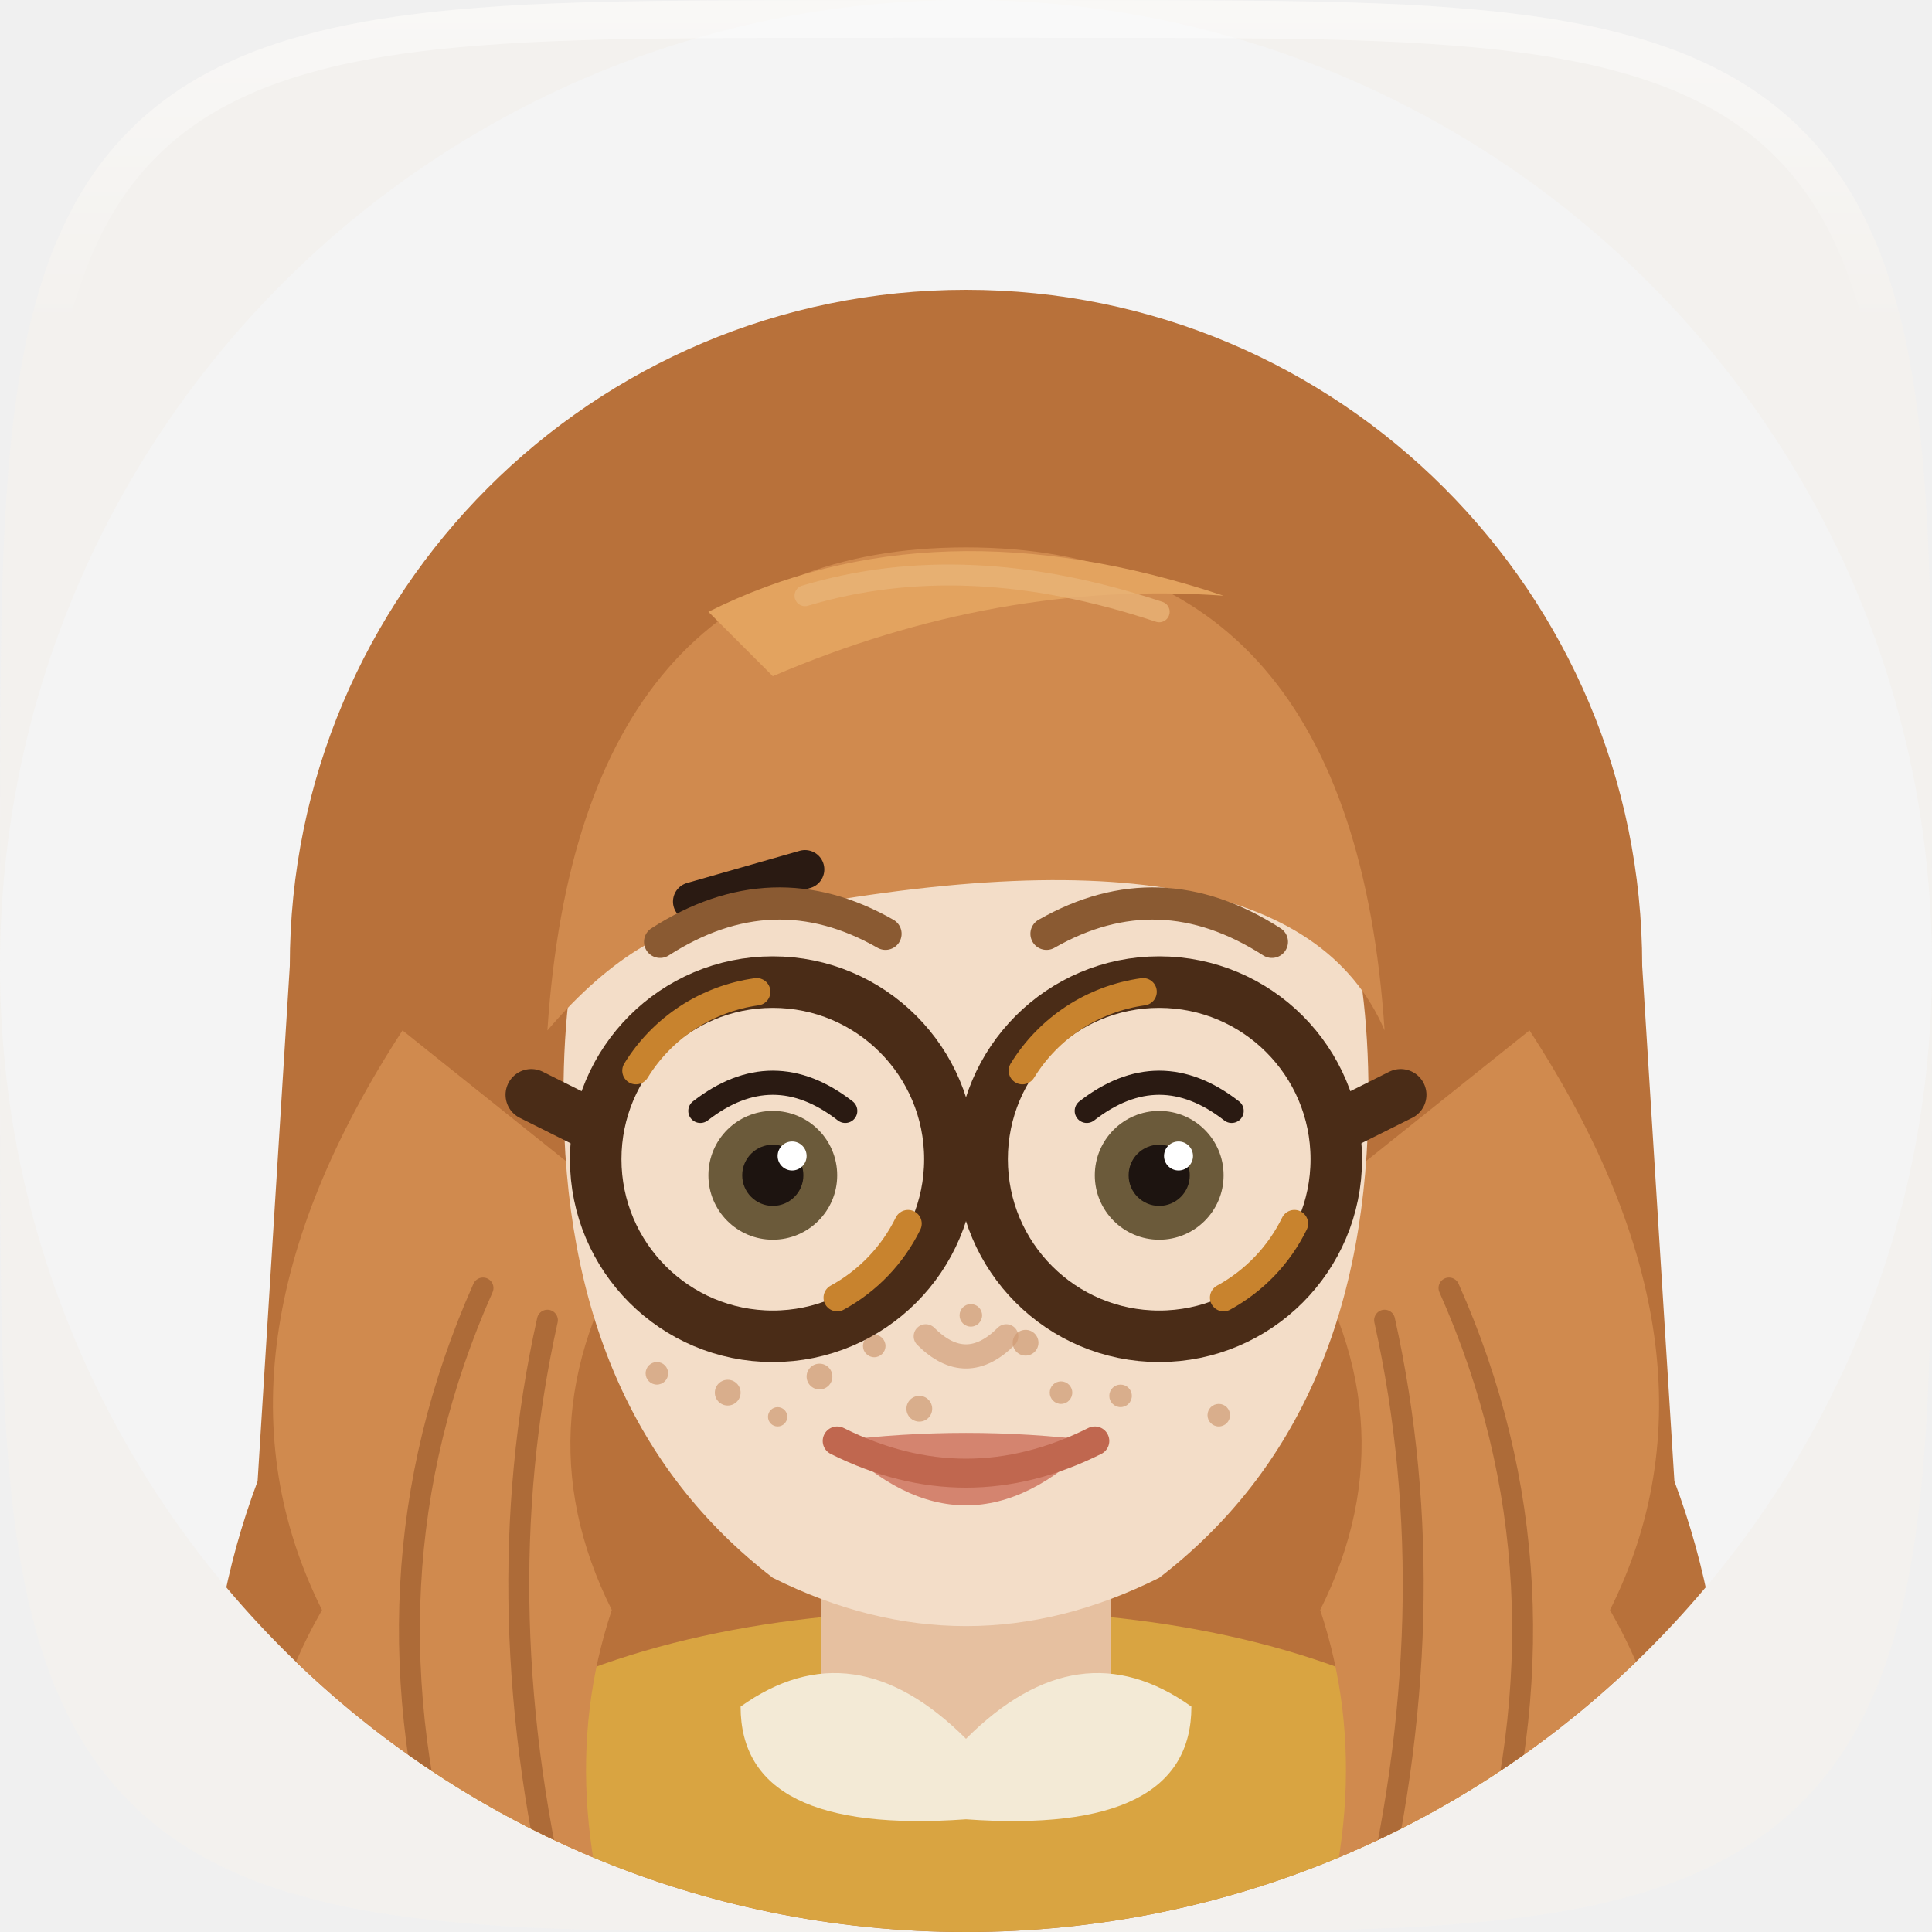
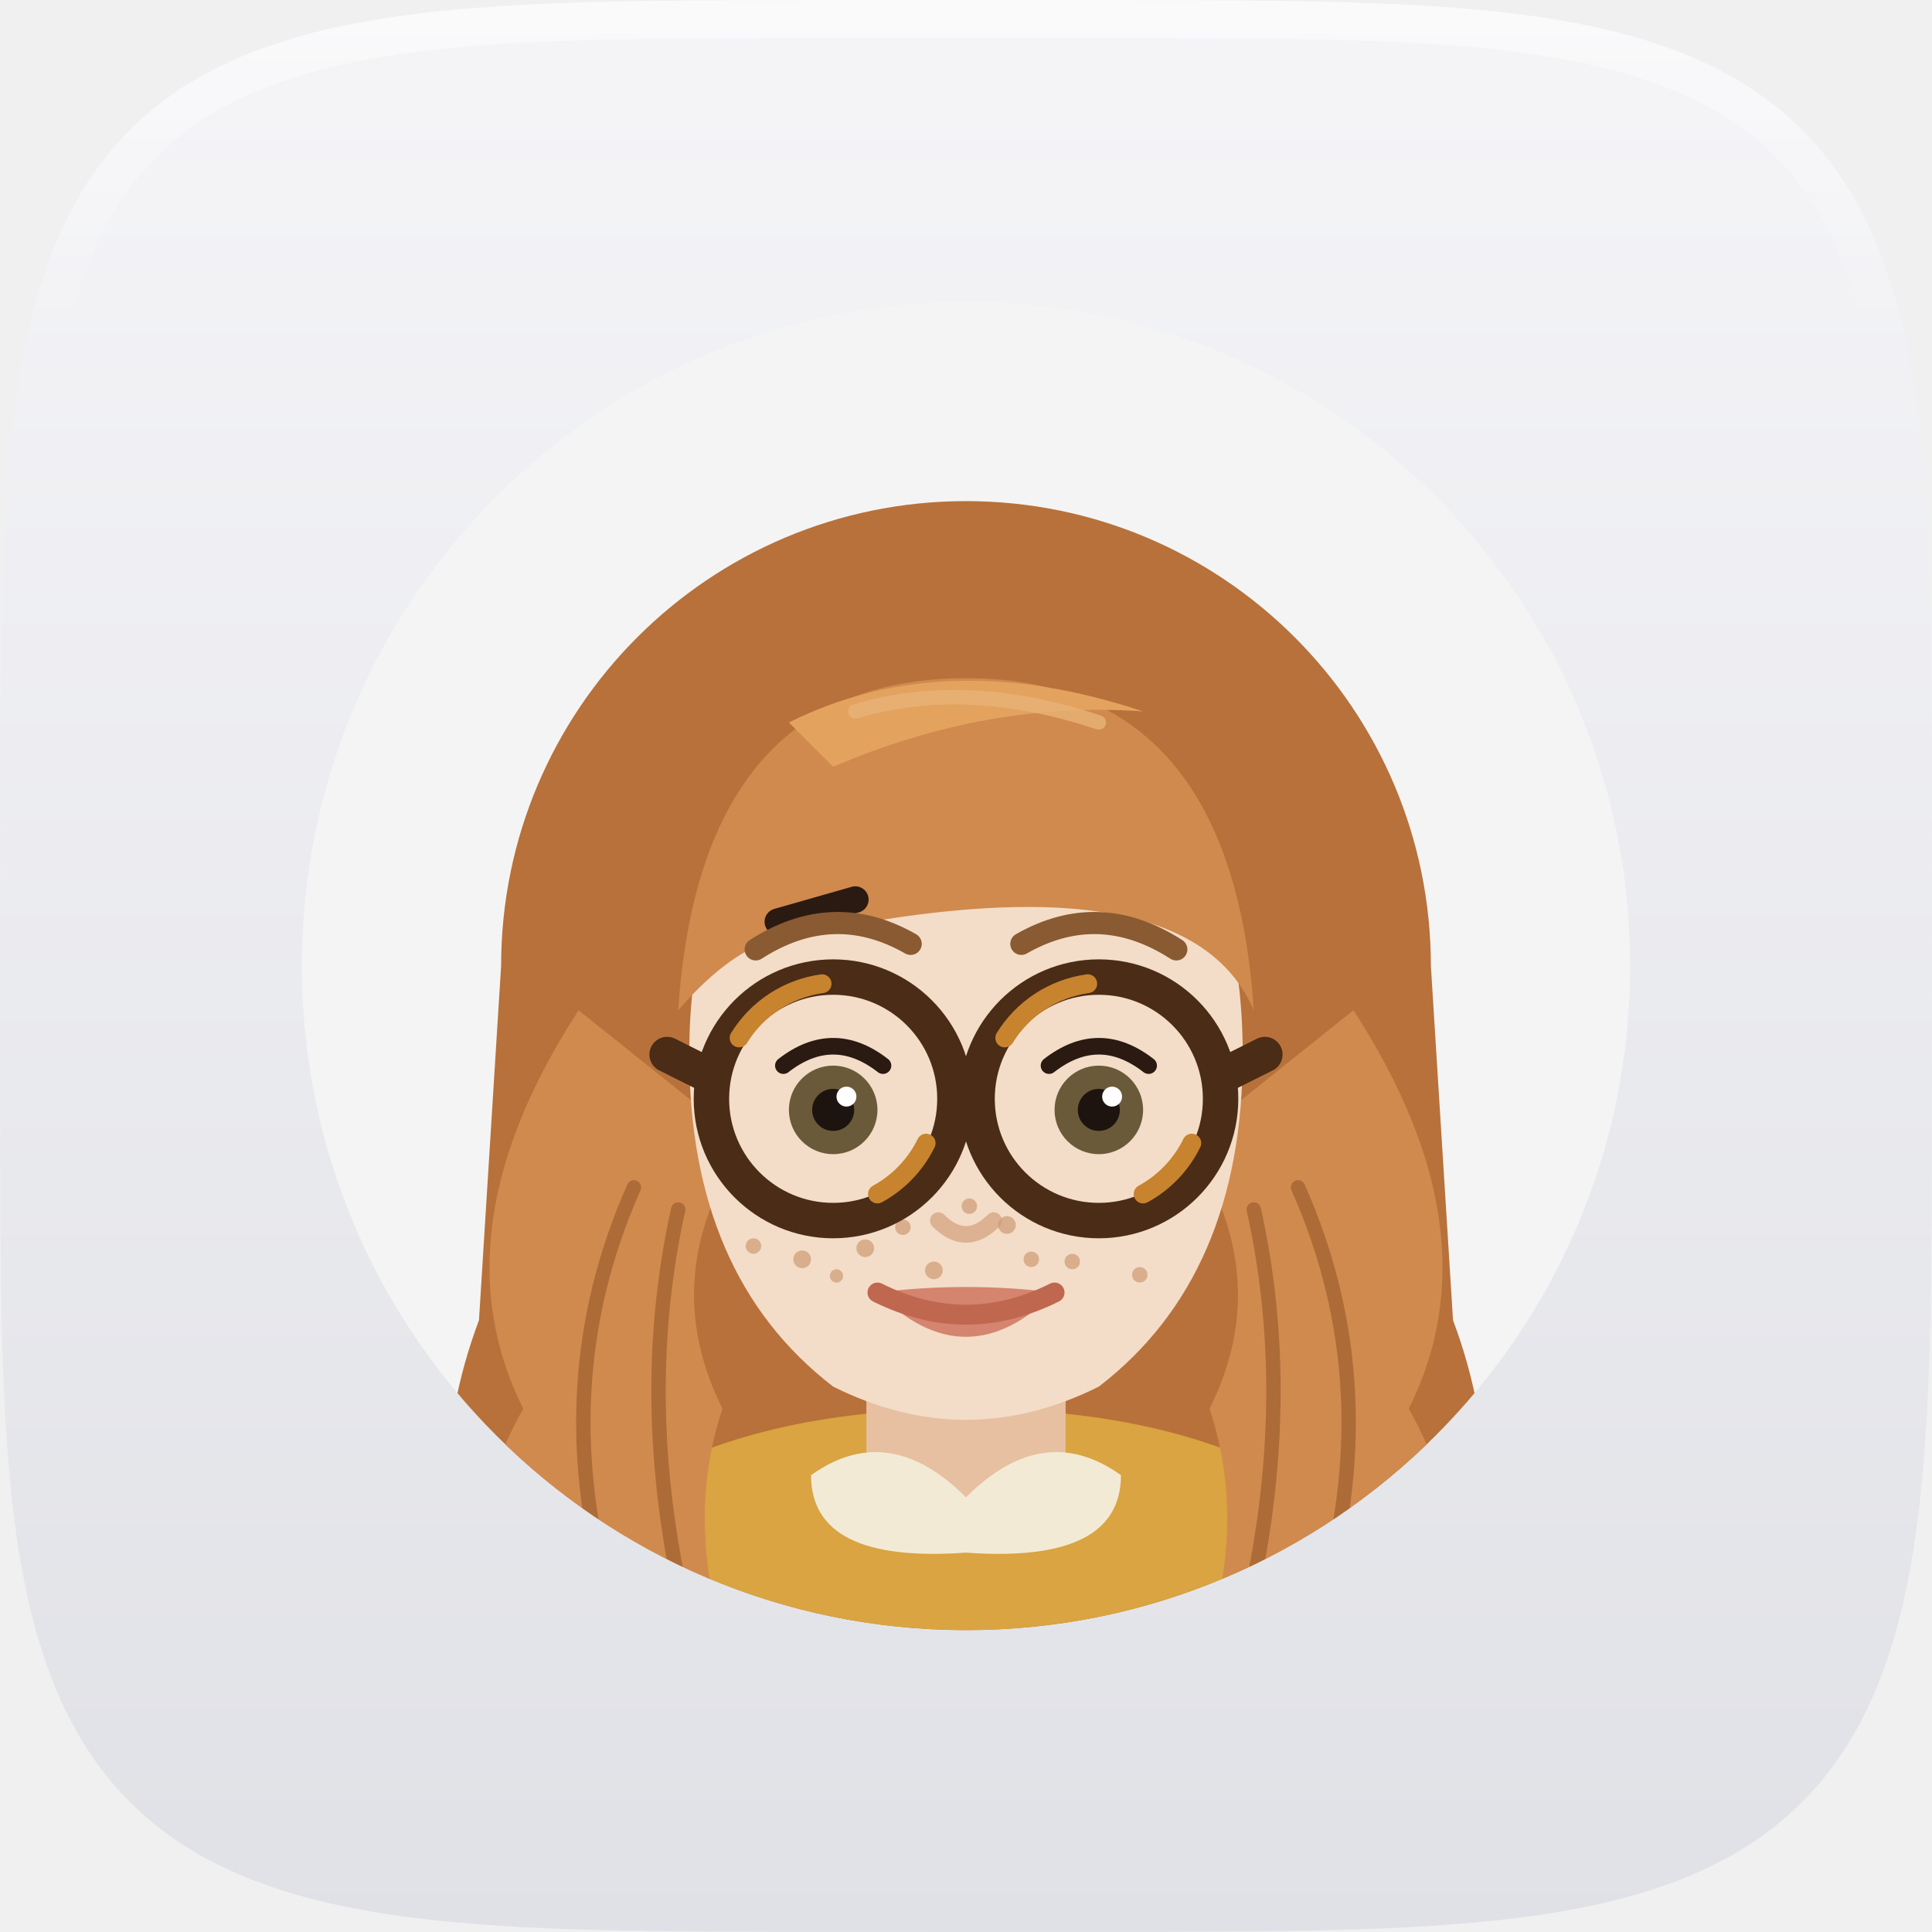
<svg xmlns="http://www.w3.org/2000/svg" width="128" height="128" viewBox="0 0 128 128">
  <defs>
    <clipPath id="jt-tile">
      <path d="M128.00 64.00 L127.99 77.00 L127.97 81.35 L127.94 84.54 L127.90 87.15 L127.84 89.40 L127.77 91.40 L127.69 93.20 L127.59 94.86 L127.48 96.39 L127.36 97.82 L127.23 99.17 L127.08 100.44 L126.92 101.65 L126.75 102.79 L126.56 103.88 L126.36 104.93 L126.15 105.93 L125.92 106.89 L125.68 107.81 L125.43 108.70 L125.16 109.56 L124.88 110.38 L124.59 111.18 L124.28 111.95 L123.95 112.69 L123.62 113.40 L123.26 114.10 L122.90 114.77 L122.51 115.42 L122.12 116.04 L121.70 116.65 L121.27 117.24 L120.83 117.80 L120.37 118.35 L119.89 118.88 L119.39 119.39 L118.88 119.89 L118.35 120.37 L117.80 120.83 L117.24 121.27 L116.65 121.70 L116.04 122.12 L115.42 122.51 L114.77 122.90 L114.10 123.26 L113.40 123.62 L112.69 123.95 L111.95 124.28 L111.18 124.59 L110.38 124.88 L109.56 125.16 L108.70 125.43 L107.81 125.68 L106.89 125.92 L105.93 126.15 L104.93 126.36 L103.88 126.56 L102.79 126.75 L101.65 126.92 L100.44 127.08 L99.17 127.23 L97.82 127.36 L96.39 127.48 L94.86 127.59 L93.20 127.69 L91.40 127.77 L89.40 127.84 L87.15 127.90 L84.54 127.94 L81.35 127.97 L77.00 127.99 L64.00 128.00 L51.00 127.99 L46.65 127.97 L43.46 127.94 L40.85 127.90 L38.60 127.84 L36.60 127.77 L34.80 127.69 L33.14 127.59 L31.61 127.48 L30.18 127.36 L28.83 127.23 L27.56 127.08 L26.35 126.92 L25.21 126.75 L24.12 126.56 L23.07 126.36 L22.07 126.15 L21.11 125.92 L20.19 125.68 L19.30 125.43 L18.44 125.16 L17.62 124.88 L16.82 124.59 L16.05 124.28 L15.31 123.95 L14.60 123.62 L13.90 123.26 L13.23 122.90 L12.58 122.51 L11.96 122.12 L11.35 121.70 L10.76 121.27 L10.20 120.83 L9.65 120.37 L9.12 119.89 L8.61 119.39 L8.11 118.88 L7.63 118.35 L7.17 117.80 L6.73 117.24 L6.30 116.65 L5.88 116.04 L5.49 115.42 L5.10 114.77 L4.74 114.10 L4.38 113.40 L4.05 112.69 L3.72 111.95 L3.41 111.18 L3.12 110.38 L2.84 109.56 L2.57 108.70 L2.32 107.81 L2.08 106.89 L1.85 105.93 L1.64 104.93 L1.44 103.88 L1.25 102.79 L1.08 101.65 L0.92 100.44 L0.77 99.17 L0.64 97.82 L0.52 96.39 L0.41 94.86 L0.31 93.20 L0.23 91.40 L0.16 89.40 L0.10 87.15 L0.06 84.54 L0.03 81.35 L0.01 77.00 L0.00 64.00 L0.01 51.00 L0.03 46.65 L0.06 43.46 L0.10 40.85 L0.16 38.60 L0.23 36.60 L0.31 34.80 L0.41 33.14 L0.52 31.61 L0.64 30.18 L0.77 28.83 L0.92 27.56 L1.08 26.35 L1.25 25.21 L1.44 24.12 L1.64 23.07 L1.85 22.07 L2.08 21.11 L2.32 20.19 L2.57 19.30 L2.84 18.44 L3.12 17.62 L3.41 16.82 L3.72 16.05 L4.05 15.31 L4.38 14.60 L4.74 13.90 L5.10 13.23 L5.49 12.58 L5.88 11.96 L6.30 11.35 L6.73 10.76 L7.17 10.20 L7.63 9.65 L8.11 9.12 L8.61 8.61 L9.12 8.11 L9.65 7.63 L10.20 7.17 L10.76 6.73 L11.35 6.30 L11.96 5.88 L12.58 5.49 L13.23 5.10 L13.90 4.74 L14.60 4.38 L15.31 4.05 L16.05 3.72 L16.82 3.41 L17.62 3.12 L18.44 2.84 L19.30 2.57 L20.19 2.32 L21.11 2.08 L22.07 1.85 L23.07 1.64 L24.12 1.44 L25.21 1.25 L26.35 1.08 L27.56 0.92 L28.83 0.77 L30.18 0.64 L31.61 0.52 L33.14 0.41 L34.80 0.31 L36.60 0.23 L38.60 0.16 L40.85 0.10 L43.46 0.06 L46.65 0.03 L51.00 0.01 L64.00 0.00 L77.00 0.01 L81.35 0.03 L84.54 0.06 L87.15 0.10 L89.40 0.16 L91.40 0.23 L93.20 0.31 L94.86 0.41 L96.39 0.52 L97.82 0.64 L99.17 0.77 L100.44 0.92 L101.65 1.08 L102.79 1.25 L103.88 1.44 L104.93 1.64 L105.93 1.85 L106.89 2.08 L107.81 2.32 L108.70 2.57 L109.56 2.84 L110.38 3.12 L111.18 3.41 L111.95 3.72 L112.69 4.05 L113.40 4.38 L114.10 4.74 L114.77 5.10 L115.42 5.49 L116.04 5.88 L116.65 6.30 L117.24 6.73 L117.80 7.17 L118.35 7.63 L118.88 8.11 L119.39 8.61 L119.89 9.12 L120.37 9.65 L120.83 10.20 L121.27 10.76 L121.70 11.35 L122.12 11.96 L122.51 12.58 L122.90 13.23 L123.26 13.90 L123.62 14.60 L123.95 15.31 L124.28 16.05 L124.59 16.82 L124.88 17.62 L125.16 18.44 L125.43 19.30 L125.68 20.19 L125.92 21.11 L126.15 22.07 L126.36 23.07 L126.56 24.12 L126.75 25.21 L126.92 26.35 L127.08 27.56 L127.23 28.83 L127.36 30.18 L127.48 31.61 L127.59 33.14 L127.69 34.80 L127.77 36.60 L127.84 38.60 L127.90 40.85 L127.94 43.46 L127.97 46.65 L127.99 51.00 Z" />
    </clipPath>
    <linearGradient id="hl" gradientUnits="userSpaceOnUse" x1="0" y1="0" x2="0" y2="22">
      <stop offset="0" stop-color="#FFFFFF" stop-opacity="0.5" />
      <stop offset="1" stop-color="#FFFFFF" stop-opacity="0" />
    </linearGradient>
  </defs>
  <g clip-path="url(#jt-tile)">
    <svg x="0" y="0" width="128" height="128" viewBox="0 0 120 120">
-       <rect x="0" y="0" width="120" height="120" fill="#F3F1EE" />
-       <clipPath id="d">
-         <circle cx="60" cy="60" r="60" />
-       </clipPath>
-       <circle cx="60" cy="60" r="60" fill="#f4f4f4" />
-       <g clip-path="url(#d)">
-         <path fill="#b8713a" d="M18 60A42 42 0 0 1 102 60L104 92Q110 108 104 126H16Q10 108 16 92Z" />
-         <path fill="#d9a441" d="M14 126Q24 100 60 100Q96 100 106 126Z" />
-         <rect fill="#e6c0a0" x="51" y="92" width="18" height="16" />
-         <path fill="#f3ead6" d="M46 106Q53 101 60 108Q67 101 74 106Q74 114 60 113Q46 114 46 106Z" />
-         <path fill="#d08a4e" d="M25 64Q12 84 20 100Q12 114 22 126H40Q34 112 38 100Q32 88 40 76Z" />
-         <path fill="#d08a4e" d="M95 64Q108 84 100 100Q108 114 98 126H80Q86 112 82 100Q88 88 80 76Z" />
-         <g fill="none" stroke="#9a5a2c" stroke-width="1.3" stroke-linecap="round" opacity=".65">
-           <path d="M30 80Q22 98 28 118" />
-           <path d="M34 82Q30 100 35 120" />
-           <path d="M90 80Q98 98 92 118" />
-           <path d="M86 82Q90 100 85 120" />
-           <path d="M44 46Q40 56 38 64" />
-           <path d="M52 44Q50 52 48 58" />
-           <path d="M76 46Q80 56 82 64" />
+       <linearGradient id="jt-ground" x1="0" y1="0" x2="0" y2="1">
+         <stop offset="0" stop-color="#F5F5F8" />
+         <stop offset="1" stop-color="#E0E1E6" />
+       </linearGradient>
+       <rect x="0" y="0" width="120" height="120" fill="url(#jt-ground)" />
+       <g transform="translate(60 60) scale(0.6875) translate(-60 -60)">
+         <clipPath id="d">
+           <circle cx="60" cy="60" r="60" />
+         </clipPath>
+         <circle cx="60" cy="60" r="60" fill="#f4f4f4" />
+         <g clip-path="url(#d)">
+           <path fill="#b8713a" d="M18 60A42 42 0 0 1 102 60L104 92Q110 108 104 126H16Q10 108 16 92Z" />
+           <path fill="#d9a441" d="M14 126Q24 100 60 100Q96 100 106 126Z" />
+           <rect fill="#e6c0a0" x="51" y="92" width="18" height="16" />
+           <path fill="#f3ead6" d="M46 106Q53 101 60 108Q67 101 74 106Q74 114 60 113Q46 114 46 106Z" />
+           <path fill="#d08a4e" d="M25 64Q12 84 20 100Q12 114 22 126H40Q34 112 38 100Q32 88 40 76Z" />
+           <path fill="#d08a4e" d="M95 64Q108 84 100 100Q108 114 98 126H80Q86 112 82 100Q88 88 80 76Z" />
+           <g fill="none" stroke="#9a5a2c" stroke-width="1.3" stroke-linecap="round" opacity=".65">
+             <path d="M30 80Q22 98 28 118" />
+             <path d="M34 82Q30 100 35 120" />
+             <path d="M90 80Q98 98 92 118" />
+             <path d="M86 82Q90 100 85 120" />
+             <path d="M44 46Q40 56 38 64" />
+             <path d="M52 44Q50 52 48 58" />
+             <path d="M76 46Q80 56 82 64" />
+           </g>
+           <path fill="#f3ddc8" d="M35 68Q35 40 60 40Q85 40 85 68Q85 88 72 98Q60 104 48 98Q35 88 35 68Z" />
+           <path fill="#d08a4e" d="M34 64Q36 34 60 34Q84 34 86 64Q80 50 46 57Q40 57 34 64Z" />
+           <path fill="#e3a35f" d="M44 38Q58 31 76 37Q62 36 48 42Z" />
+           <g fill="none" stroke="#e8b377" stroke-width="1.3" stroke-linecap="round" opacity=".8">
+             <path d="M50 37Q60 34 72 38" />
+           </g>
+           <path fill="none" stroke="#2a1a12" stroke-width="2.4" stroke-linecap="round" d="M43 56l7-2" />
+           <g fill="none" stroke="#8a5a32" stroke-width="2" stroke-linecap="round">
+             <path d="M41 58.5Q48 54 55 58" />
+             <path d="M65 58Q72 54 79 58.5" />
+           </g>
+           <path fill="none" stroke="#dcb292" stroke-width="1.5" stroke-linecap="round" d="M57.5 83q2.5 2.5 5 0" />
+           <g fill="#cf9a72" opacity=".7">
+             <circle cx="54.3" cy="83.6" r="0.7" />
+             <circle cx="48.3" cy="88.0" r="0.6" />
+             <circle cx="65.9" cy="86.5" r="0.7" />
+             <circle cx="40.8" cy="85.3" r="0.7" />
+             <circle cx="69.6" cy="86.7" r="0.7" />
+             <circle cx="63.7" cy="83.4" r="0.8" />
+             <circle cx="75.7" cy="87.9" r="0.7" />
+             <circle cx="45.2" cy="86.5" r="0.8" />
+             <circle cx="50.9" cy="85.5" r="0.8" />
+             <circle cx="60.3" cy="81.7" r="0.7" />
+             <circle cx="57.1" cy="87.5" r="0.8" />
+           </g>
+           <g fill="#6b5a3a">
+             <circle cx="48" cy="73" r="4" />
+             <circle cx="72" cy="73" r="4" />
+           </g>
+           <g fill="#1d1410">
+             <circle cx="48" cy="73" r="1.9" />
+             <circle cx="72" cy="73" r="1.9" />
+           </g>
+           <g fill="#fff">
+             <circle cx="49.2" cy="71.8" r=".9" />
+             <circle cx="73.2" cy="71.8" r=".9" />
+           </g>
+           <g fill="none" stroke="#2a1a12" stroke-width="1.5" stroke-linecap="round">
+             <path d="M43.5 69Q48 65.5 52.5 69" />
+             <path d="M67.5 69Q72 65.5 76.5 69" />
+           </g>
+           <g fill="none" stroke="#4a2c17" stroke-width="3.2" stroke-linecap="round">
+             <circle cx="48" cy="72" r="11" />
+             <circle cx="72" cy="72" r="11" />
+             <path d="M59 70.5h2M37 70l-4-2M83 70l4-2" />
+           </g>
+           <g fill="none" stroke="#c8832e" stroke-width="1.7" stroke-linecap="round">
+             <path d="M39.5 66.5A10.5 10.5 0 0 1 47 61.6" />
+             <path d="M63.5 66.5A10.5 10.5 0 0 1 71 61.6" />
+             <path d="M52 80.6A10.5 10.5 0 0 0 56.4 76" />
+             <path d="M76 80.6A10.5 10.5 0 0 0 80.4 76" />
+           </g>
+           <path fill="#d4846f" d="M52 89.5Q60 88.5 68 89.5Q60 97.5 52 89.5Z" />
+           <path fill="none" stroke="#c0674f" stroke-width="1.8" stroke-linecap="round" d="M52 89.5Q60 93.5 68 89.5" />
        </g>
-         <path fill="#f3ddc8" d="M35 68Q35 40 60 40Q85 40 85 68Q85 88 72 98Q60 104 48 98Q35 88 35 68Z" />
-         <path fill="#d08a4e" d="M34 64Q36 34 60 34Q84 34 86 64Q80 50 46 57Q40 57 34 64Z" />
-         <path fill="#e3a35f" d="M44 38Q58 31 76 37Q62 36 48 42Z" />
-         <g fill="none" stroke="#e8b377" stroke-width="1.3" stroke-linecap="round" opacity=".8">
-           <path d="M50 37Q60 34 72 38" />
-         </g>
-         <path fill="none" stroke="#2a1a12" stroke-width="2.4" stroke-linecap="round" d="M43 56l7-2" />
-         <g fill="none" stroke="#8a5a32" stroke-width="2" stroke-linecap="round">
-           <path d="M41 58.5Q48 54 55 58" />
-           <path d="M65 58Q72 54 79 58.5" />
-         </g>
-         <path fill="none" stroke="#dcb292" stroke-width="1.5" stroke-linecap="round" d="M57.5 83q2.5 2.5 5 0" />
-         <g fill="#cf9a72" opacity=".7">
-           <circle cx="54.3" cy="83.6" r="0.7" />
-           <circle cx="48.3" cy="88.0" r="0.6" />
-           <circle cx="65.9" cy="86.5" r="0.7" />
-           <circle cx="40.8" cy="85.3" r="0.7" />
-           <circle cx="69.6" cy="86.7" r="0.7" />
-           <circle cx="63.7" cy="83.4" r="0.8" />
-           <circle cx="75.7" cy="87.9" r="0.7" />
-           <circle cx="45.2" cy="86.5" r="0.8" />
-           <circle cx="50.9" cy="85.5" r="0.8" />
-           <circle cx="60.3" cy="81.7" r="0.7" />
-           <circle cx="57.1" cy="87.5" r="0.8" />
-         </g>
-         <g fill="#6b5a3a">
-           <circle cx="48" cy="73" r="4" />
-           <circle cx="72" cy="73" r="4" />
-         </g>
-         <g fill="#1d1410">
-           <circle cx="48" cy="73" r="1.9" />
-           <circle cx="72" cy="73" r="1.9" />
-         </g>
-         <g fill="#fff">
-           <circle cx="49.2" cy="71.8" r=".9" />
-           <circle cx="73.2" cy="71.8" r=".9" />
-         </g>
-         <g fill="none" stroke="#2a1a12" stroke-width="1.5" stroke-linecap="round">
-           <path d="M43.5 69Q48 65.5 52.5 69" />
-           <path d="M67.5 69Q72 65.5 76.5 69" />
-         </g>
-         <g fill="none" stroke="#4a2c17" stroke-width="3.2" stroke-linecap="round">
-           <circle cx="48" cy="72" r="11" />
-           <circle cx="72" cy="72" r="11" />
-           <path d="M59 70.5h2M37 70l-4-2M83 70l4-2" />
-         </g>
-         <g fill="none" stroke="#c8832e" stroke-width="1.7" stroke-linecap="round">
-           <path d="M39.5 66.5A10.5 10.5 0 0 1 47 61.6" />
-           <path d="M63.5 66.5A10.5 10.5 0 0 1 71 61.6" />
-           <path d="M52 80.6A10.5 10.5 0 0 0 56.4 76" />
-           <path d="M76 80.6A10.5 10.5 0 0 0 80.4 76" />
-         </g>
-         <path fill="#d4846f" d="M52 89.5Q60 88.5 68 89.5Q60 97.5 52 89.5Z" />
-         <path fill="none" stroke="#c0674f" stroke-width="1.8" stroke-linecap="round" d="M52 89.5Q60 93.5 68 89.5" />
      </g>
    </svg>
    <path d="M128.00 64.00 L127.99 77.00 L127.97 81.35 L127.94 84.54 L127.90 87.15 L127.84 89.40 L127.77 91.40 L127.69 93.20 L127.59 94.86 L127.48 96.39 L127.36 97.82 L127.23 99.17 L127.08 100.44 L126.92 101.65 L126.75 102.79 L126.56 103.88 L126.36 104.93 L126.15 105.93 L125.92 106.89 L125.68 107.81 L125.43 108.70 L125.16 109.56 L124.88 110.38 L124.59 111.18 L124.28 111.95 L123.95 112.69 L123.62 113.40 L123.26 114.10 L122.90 114.77 L122.51 115.42 L122.12 116.04 L121.70 116.65 L121.27 117.24 L120.83 117.80 L120.37 118.35 L119.89 118.88 L119.39 119.39 L118.88 119.89 L118.35 120.37 L117.80 120.83 L117.24 121.27 L116.65 121.70 L116.04 122.12 L115.42 122.51 L114.77 122.90 L114.10 123.26 L113.40 123.62 L112.69 123.95 L111.95 124.28 L111.18 124.59 L110.38 124.88 L109.56 125.16 L108.70 125.43 L107.81 125.68 L106.89 125.92 L105.93 126.15 L104.93 126.36 L103.88 126.56 L102.79 126.75 L101.65 126.92 L100.44 127.08 L99.17 127.23 L97.82 127.36 L96.39 127.48 L94.86 127.59 L93.20 127.69 L91.40 127.77 L89.40 127.84 L87.15 127.90 L84.54 127.94 L81.35 127.97 L77.00 127.99 L64.00 128.00 L51.00 127.99 L46.65 127.97 L43.46 127.94 L40.85 127.90 L38.60 127.84 L36.60 127.77 L34.80 127.69 L33.14 127.59 L31.61 127.48 L30.18 127.36 L28.83 127.23 L27.56 127.08 L26.35 126.92 L25.21 126.75 L24.12 126.56 L23.07 126.36 L22.07 126.15 L21.11 125.92 L20.19 125.68 L19.30 125.43 L18.44 125.16 L17.62 124.88 L16.82 124.59 L16.05 124.28 L15.31 123.95 L14.60 123.62 L13.90 123.26 L13.23 122.90 L12.58 122.51 L11.96 122.12 L11.35 121.70 L10.76 121.27 L10.20 120.83 L9.65 120.37 L9.12 119.89 L8.61 119.39 L8.11 118.88 L7.63 118.35 L7.17 117.80 L6.73 117.24 L6.30 116.65 L5.88 116.04 L5.49 115.42 L5.10 114.77 L4.74 114.10 L4.38 113.40 L4.05 112.69 L3.72 111.95 L3.41 111.18 L3.12 110.38 L2.84 109.56 L2.57 108.70 L2.32 107.81 L2.08 106.89 L1.85 105.93 L1.64 104.93 L1.44 103.88 L1.25 102.79 L1.08 101.65 L0.92 100.44 L0.77 99.17 L0.64 97.82 L0.52 96.39 L0.41 94.86 L0.31 93.20 L0.23 91.40 L0.16 89.40 L0.10 87.15 L0.06 84.54 L0.03 81.35 L0.01 77.00 L0.00 64.00 L0.01 51.00 L0.03 46.65 L0.06 43.46 L0.10 40.85 L0.16 38.60 L0.23 36.60 L0.31 34.80 L0.41 33.14 L0.52 31.61 L0.64 30.18 L0.77 28.83 L0.92 27.56 L1.08 26.35 L1.25 25.21 L1.44 24.12 L1.64 23.07 L1.85 22.07 L2.08 21.11 L2.32 20.19 L2.57 19.30 L2.84 18.44 L3.12 17.62 L3.41 16.82 L3.72 16.05 L4.05 15.31 L4.38 14.60 L4.74 13.90 L5.10 13.23 L5.49 12.58 L5.88 11.96 L6.30 11.35 L6.73 10.76 L7.17 10.20 L7.63 9.65 L8.11 9.12 L8.61 8.61 L9.12 8.11 L9.65 7.63 L10.20 7.17 L10.76 6.73 L11.35 6.30 L11.96 5.88 L12.58 5.49 L13.23 5.10 L13.90 4.74 L14.60 4.38 L15.31 4.05 L16.05 3.72 L16.82 3.41 L17.62 3.12 L18.44 2.84 L19.30 2.57 L20.19 2.32 L21.11 2.08 L22.07 1.85 L23.07 1.64 L24.12 1.44 L25.21 1.25 L26.35 1.08 L27.56 0.92 L28.83 0.77 L30.18 0.64 L31.61 0.52 L33.14 0.41 L34.80 0.31 L36.60 0.23 L38.60 0.16 L40.85 0.10 L43.46 0.06 L46.65 0.03 L51.00 0.01 L64.00 0.00 L77.00 0.01 L81.35 0.03 L84.54 0.06 L87.15 0.10 L89.40 0.16 L91.40 0.23 L93.20 0.31 L94.86 0.41 L96.39 0.52 L97.82 0.64 L99.17 0.77 L100.44 0.92 L101.65 1.08 L102.79 1.25 L103.88 1.44 L104.93 1.64 L105.93 1.85 L106.89 2.08 L107.81 2.32 L108.70 2.57 L109.56 2.84 L110.38 3.12 L111.18 3.41 L111.95 3.72 L112.69 4.05 L113.40 4.38 L114.10 4.74 L114.77 5.10 L115.42 5.49 L116.04 5.88 L116.65 6.30 L117.24 6.73 L117.80 7.17 L118.35 7.63 L118.88 8.11 L119.39 8.61 L119.89 9.12 L120.37 9.65 L120.83 10.20 L121.27 10.76 L121.70 11.35 L122.12 11.96 L122.51 12.58 L122.90 13.23 L123.26 13.90 L123.62 14.60 L123.95 15.31 L124.28 16.05 L124.59 16.82 L124.88 17.62 L125.16 18.44 L125.43 19.30 L125.68 20.19 L125.92 21.11 L126.15 22.07 L126.36 23.07 L126.56 24.12 L126.75 25.21 L126.92 26.35 L127.08 27.56 L127.23 28.83 L127.36 30.18 L127.48 31.61 L127.59 33.14 L127.69 34.80 L127.77 36.60 L127.84 38.60 L127.90 40.85 L127.94 43.46 L127.97 46.65 L127.99 51.00 Z" fill="none" stroke="url(#hl)" stroke-width="5" />
  </g>
</svg>
